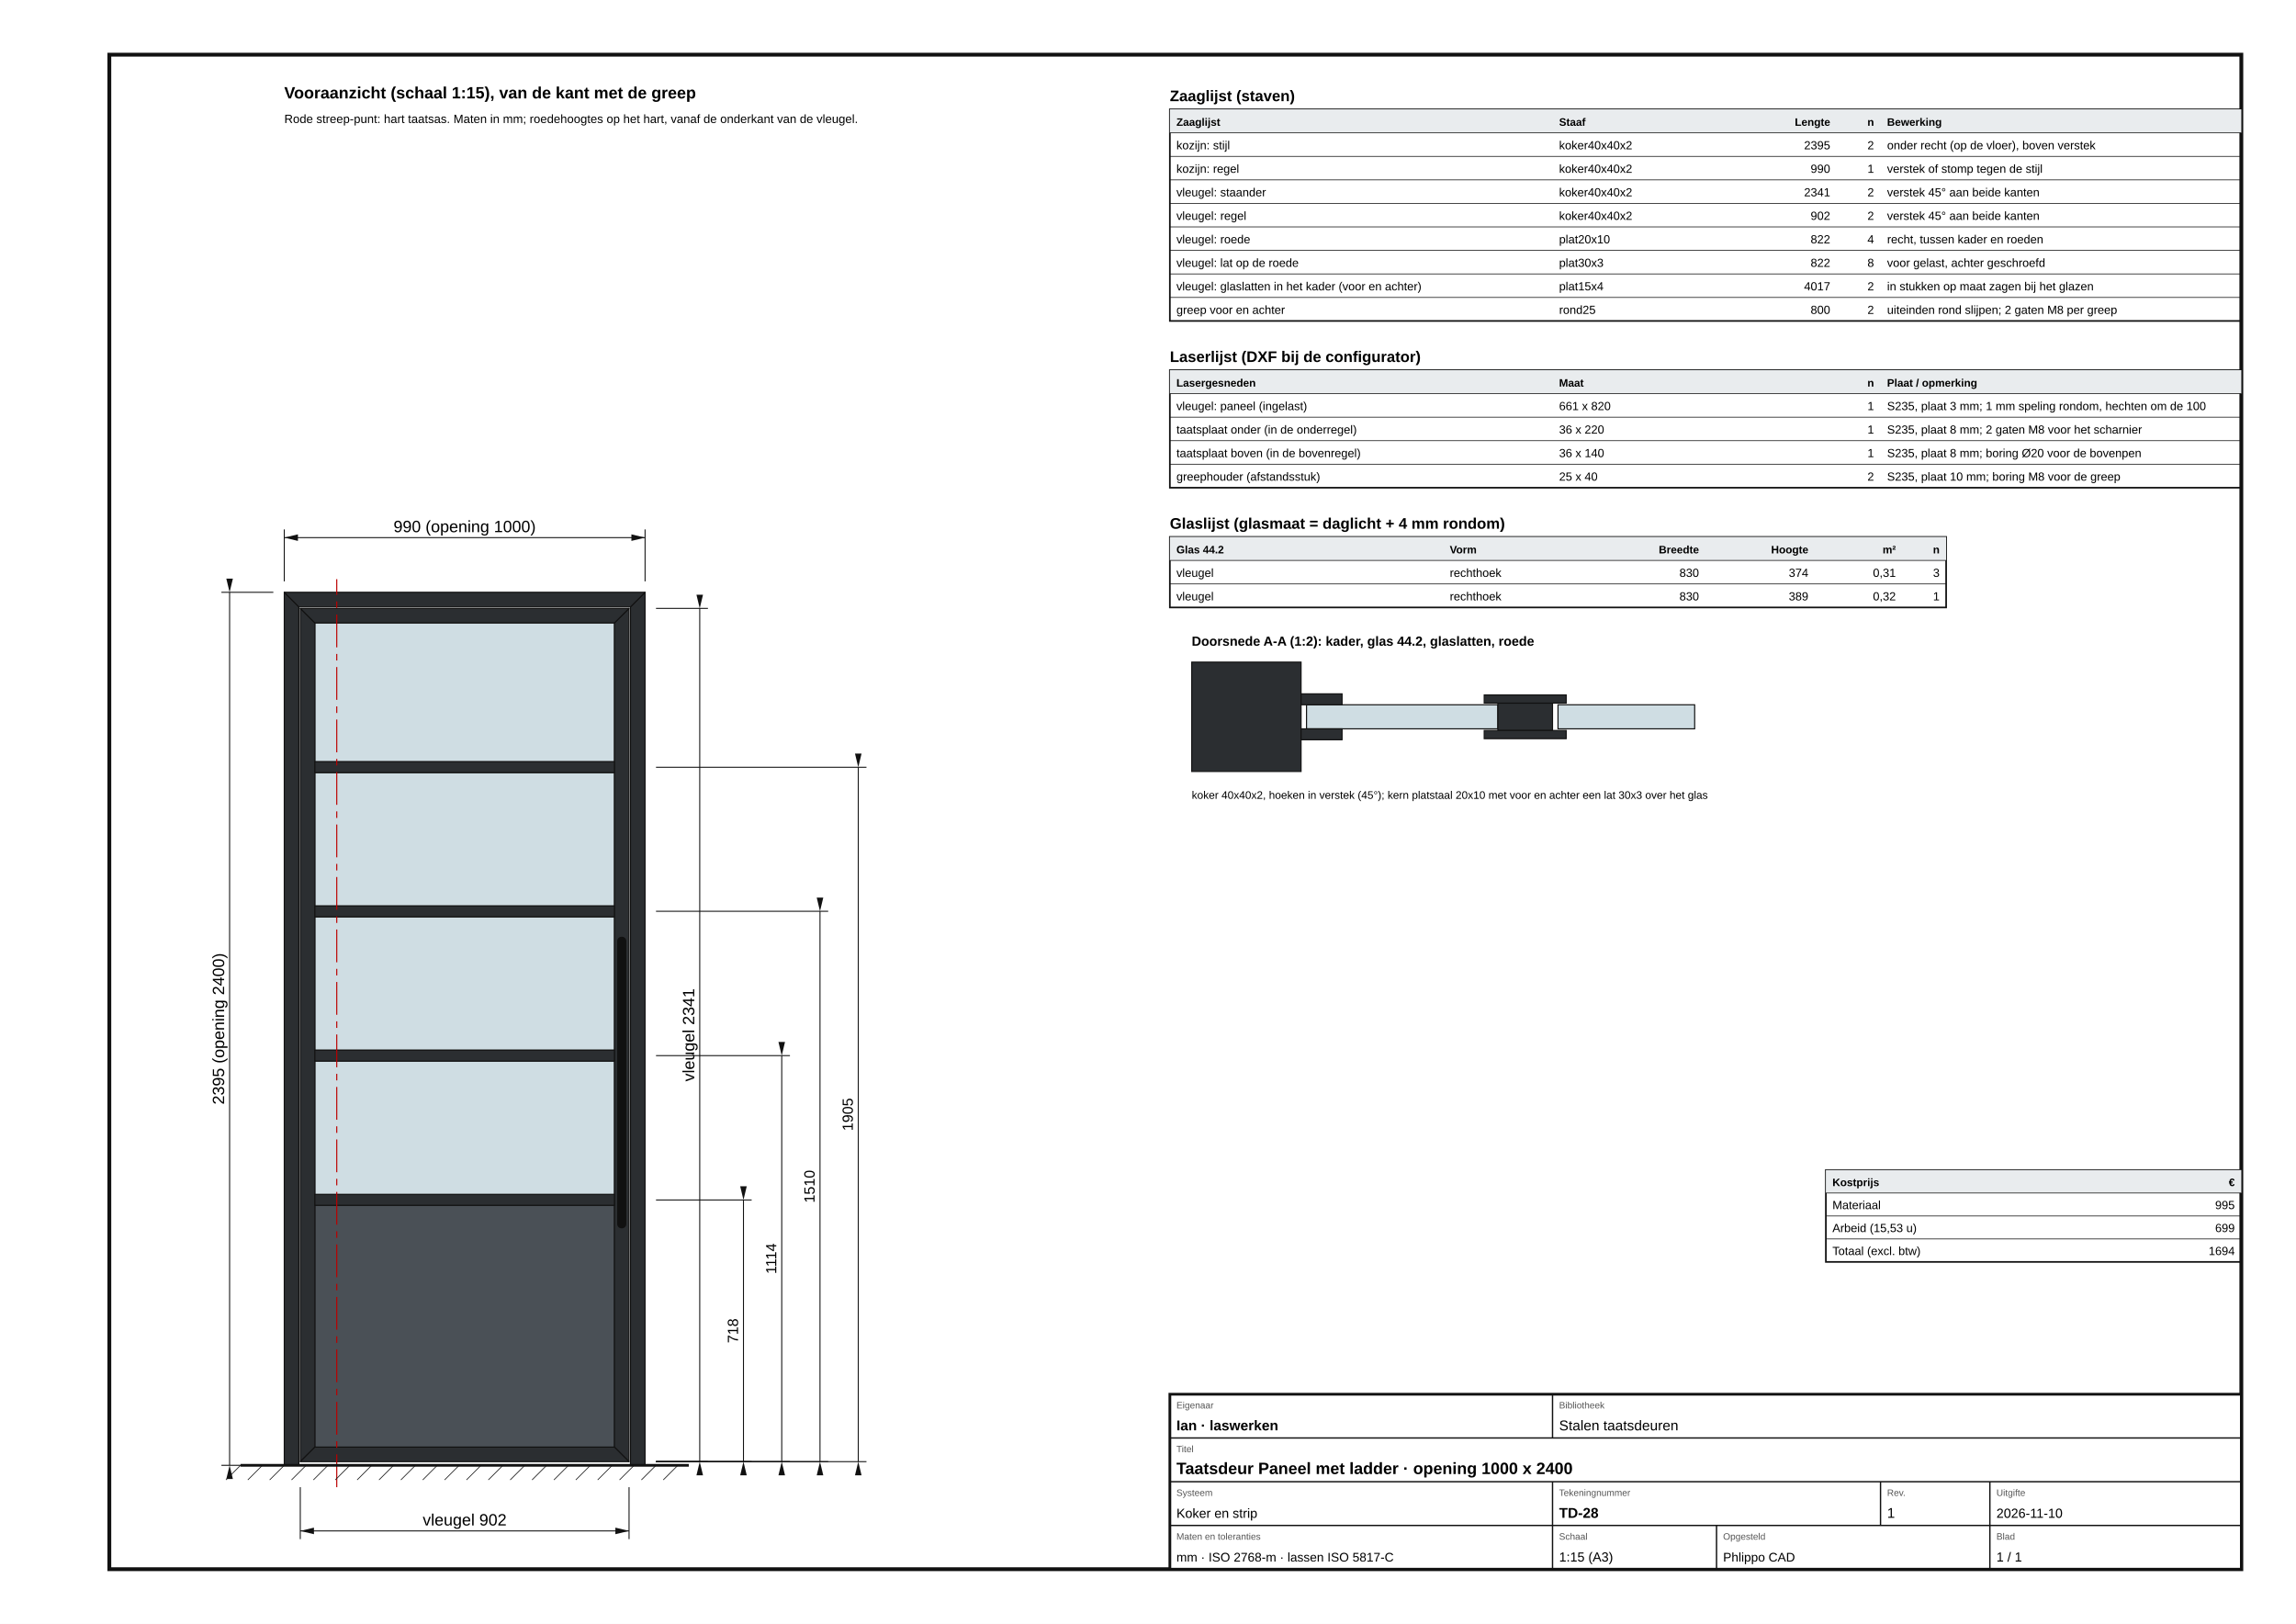
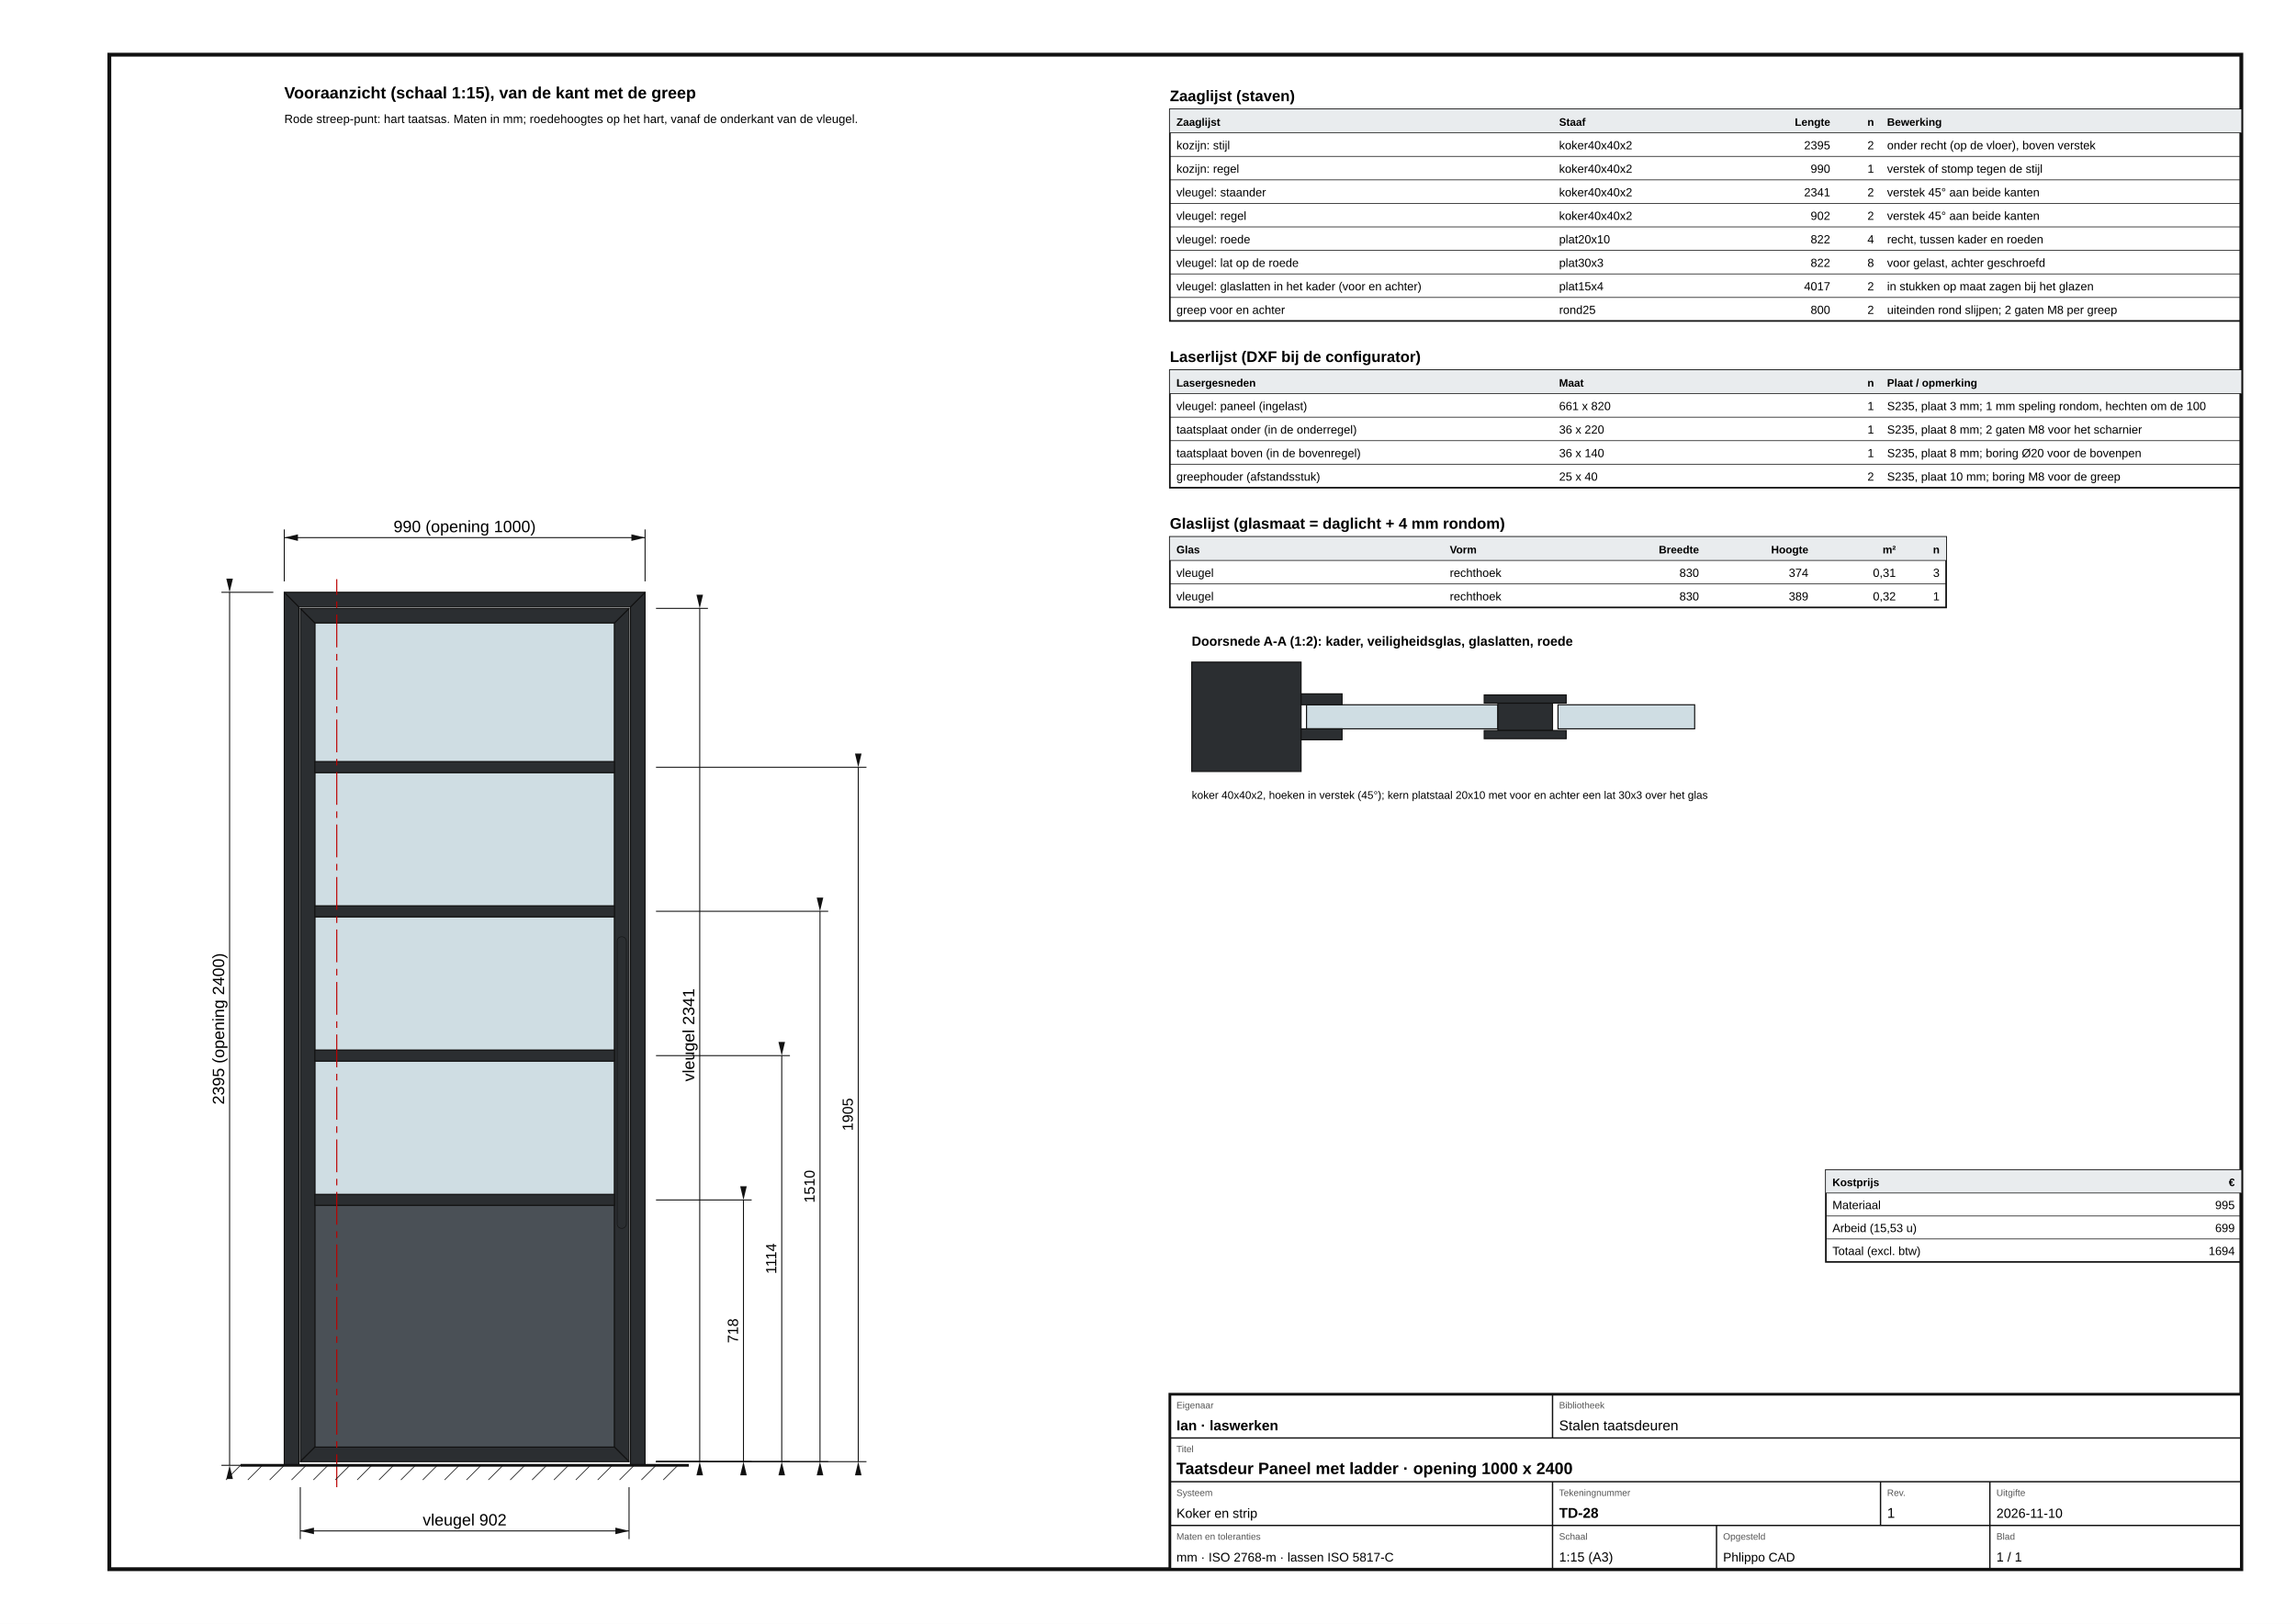
<svg xmlns="http://www.w3.org/2000/svg" viewBox="0 0 420 297" width="420mm" height="297mm" font-family="Arial, Helvetica, sans-serif">
  <rect width="420" height="297" fill="#fff" />
  <rect x="20" y="10" width="390" height="277" fill="none" stroke="#111" stroke-width="0.7" />
  <polygon points="57.6,218.45 112.4,218.45 112.4,194.07 57.6,194.07" fill="#cfdde3" stroke="#111" stroke-width="0.15" stroke-linejoin="round" />
  <polygon points="57.6,192.07 112.4,192.07 112.4,167.69 57.6,167.69" fill="#cfdde3" stroke="#111" stroke-width="0.15" stroke-linejoin="round" />
  <polygon points="57.6,165.69 112.4,165.69 112.4,141.31 57.6,141.31" fill="#cfdde3" stroke="#111" stroke-width="0.15" stroke-linejoin="round" />
  <polygon points="57.6,139.31 112.4,139.31 112.4,113.93 57.6,113.93" fill="#cfdde3" stroke="#111" stroke-width="0.15" stroke-linejoin="round" />
  <polygon points="57.6,264.67 112.4,264.67 112.4,220.45 57.6,220.45" fill="#4a5056" stroke="#111" stroke-width="0.15" stroke-linejoin="round" />
  <polygon points="52,268 52,108.33 54.67,111 54.67,268" fill="#2b2e31" stroke="#111" stroke-width="0.2" stroke-linejoin="round" />
  <polygon points="115.33,268 115.33,111 118,108.33 118,268" fill="#2b2e31" stroke="#111" stroke-width="0.2" stroke-linejoin="round" />
  <polygon points="52,108.33 118,108.33 115.33,111 54.67,111" fill="#2b2e31" stroke="#111" stroke-width="0.2" stroke-linejoin="round" />
  <polygon points="54.93,267.33 54.93,111.27 57.6,113.93 57.6,264.67" fill="#2b2e31" stroke="#111" stroke-width="0.2" stroke-linejoin="round" />
  <polygon points="112.4,264.67 112.4,113.93 115.07,111.27 115.07,267.33" fill="#2b2e31" stroke="#111" stroke-width="0.2" stroke-linejoin="round" />
  <polygon points="57.6,264.67 112.4,264.67 115.07,267.33 54.93,267.33" fill="#2b2e31" stroke="#111" stroke-width="0.2" stroke-linejoin="round" />
  <polygon points="54.93,111.27 115.07,111.27 112.4,113.93 57.6,113.93" fill="#2b2e31" stroke="#111" stroke-width="0.2" stroke-linejoin="round" />
  <polygon points="57.6,218.45 112.4,218.45 112.4,220.45 57.6,220.45" fill="#2b2e31" stroke="#111" stroke-width="0.2" stroke-linejoin="round" />
  <polygon points="57.6,192.07 112.4,192.07 112.4,194.07 57.6,194.07" fill="#2b2e31" stroke="#111" stroke-width="0.2" stroke-linejoin="round" />
  <polygon points="57.6,165.69 112.4,165.69 112.4,167.69 57.6,167.69" fill="#2b2e31" stroke="#111" stroke-width="0.2" stroke-linejoin="round" />
  <polygon points="57.6,139.31 112.4,139.31 112.4,141.31 57.6,141.31" fill="#2b2e31" stroke="#111" stroke-width="0.2" stroke-linejoin="round" />
  <line x1="61.6" y1="272" x2="61.6" y2="105.93" stroke="#b00" stroke-width="0.2" stroke-dasharray="6 1.2 1.2 1.2" />
-   <rect x="112.9" y="171.33" width="1.67" height="53.33" rx="0.8" fill="#111" stroke="none" />
+   <rect x="112.9" y="171.33" width="1.67" height="53.33" rx="0.8" fill="#2b2e31" stroke="#111" stroke-width="0.1" />
  <line x1="44" y1="268" x2="126" y2="268" stroke="#111" stroke-width="0.5" />
  <line x1="44" y1="268" x2="41.33" y2="270.67" stroke="#111" stroke-width="0.13" />
  <line x1="48" y1="268" x2="45.33" y2="270.67" stroke="#111" stroke-width="0.13" />
  <line x1="52" y1="268" x2="49.33" y2="270.67" stroke="#111" stroke-width="0.13" />
  <line x1="56" y1="268" x2="53.33" y2="270.67" stroke="#111" stroke-width="0.13" />
  <line x1="60" y1="268" x2="57.33" y2="270.67" stroke="#111" stroke-width="0.13" />
  <line x1="64" y1="268" x2="61.33" y2="270.67" stroke="#111" stroke-width="0.13" />
  <line x1="68" y1="268" x2="65.33" y2="270.67" stroke="#111" stroke-width="0.13" />
  <line x1="72" y1="268" x2="69.33" y2="270.67" stroke="#111" stroke-width="0.13" />
  <line x1="76" y1="268" x2="73.33" y2="270.67" stroke="#111" stroke-width="0.13" />
  <line x1="80" y1="268" x2="77.33" y2="270.67" stroke="#111" stroke-width="0.13" />
  <line x1="84" y1="268" x2="81.33" y2="270.67" stroke="#111" stroke-width="0.13" />
  <line x1="88" y1="268" x2="85.33" y2="270.67" stroke="#111" stroke-width="0.13" />
  <line x1="92" y1="268" x2="89.33" y2="270.67" stroke="#111" stroke-width="0.13" />
  <line x1="96" y1="268" x2="93.33" y2="270.67" stroke="#111" stroke-width="0.13" />
  <line x1="100" y1="268" x2="97.33" y2="270.67" stroke="#111" stroke-width="0.13" />
  <line x1="104" y1="268" x2="101.33" y2="270.67" stroke="#111" stroke-width="0.13" />
  <line x1="108" y1="268" x2="105.33" y2="270.67" stroke="#111" stroke-width="0.13" />
  <line x1="112" y1="268" x2="109.33" y2="270.67" stroke="#111" stroke-width="0.13" />
  <line x1="116" y1="268" x2="113.33" y2="270.67" stroke="#111" stroke-width="0.13" />
  <line x1="120" y1="268" x2="117.33" y2="270.67" stroke="#111" stroke-width="0.13" />
  <line x1="124" y1="268" x2="121.33" y2="270.67" stroke="#111" stroke-width="0.13" />
  <line x1="52" y1="106.33" x2="52" y2="96.83" stroke="#111" stroke-width="0.18" />
  <line x1="118" y1="106.33" x2="118" y2="96.83" stroke="#111" stroke-width="0.18" />
  <line x1="52" y1="98.33" x2="118" y2="98.33" stroke="#111" stroke-width="0.18" />
  <polygon points="52,98.33 54.5,98.93 54.5,97.73" fill="#111" />
  <polygon points="118,98.33 115.5,97.73 115.5,98.93" fill="#111" />
  <text x="85" y="97.33" font-size="3" text-anchor="middle">990 (opening 1000)</text>
  <line x1="50" y1="268" x2="40.5" y2="268" stroke="#111" stroke-width="0.18" />
  <line x1="50" y1="108.33" x2="40.5" y2="108.33" stroke="#111" stroke-width="0.18" />
  <line x1="42" y1="268" x2="42" y2="108.33" stroke="#111" stroke-width="0.18" />
  <polygon points="42,268 41.4,270.5 42.6,270.5" fill="#111" />
  <polygon points="42,108.33 42.6,105.83 41.4,105.83" fill="#111" />
  <text x="41" y="188.17" font-size="3" text-anchor="middle" transform="rotate(-90 41 188.17)">2395 (opening 2400)</text>
  <line x1="54.93" y1="272" x2="54.93" y2="281.5" stroke="#111" stroke-width="0.18" />
  <line x1="115.07" y1="272" x2="115.07" y2="281.5" stroke="#111" stroke-width="0.18" />
  <line x1="54.93" y1="280" x2="115.07" y2="280" stroke="#111" stroke-width="0.18" />
  <polygon points="54.93,280 57.43,280.6 57.43,279.4" fill="#111" />
  <polygon points="115.07,280 112.57,279.4 112.57,280.6" fill="#111" />
  <text x="85" y="279" font-size="3" text-anchor="middle">vleugel 902</text>
  <line x1="120" y1="267.33" x2="129.5" y2="267.33" stroke="#111" stroke-width="0.18" />
  <line x1="120" y1="111.27" x2="129.5" y2="111.27" stroke="#111" stroke-width="0.18" />
  <line x1="128" y1="267.33" x2="128" y2="111.27" stroke="#111" stroke-width="0.18" />
  <polygon points="128,267.33 127.4,269.83 128.6,269.83" fill="#111" />
  <polygon points="128,111.27 128.6,108.77 127.4,108.77" fill="#111" />
  <text x="127" y="189.3" font-size="3" text-anchor="middle" transform="rotate(-90 127 189.3)">vleugel 2341</text>
  <line x1="120" y1="267.33" x2="137.5" y2="267.33" stroke="#111" stroke-width="0.18" />
  <line x1="120" y1="219.47" x2="137.5" y2="219.47" stroke="#111" stroke-width="0.18" />
  <line x1="136" y1="267.33" x2="136" y2="219.47" stroke="#111" stroke-width="0.18" />
  <polygon points="136,267.33 135.4,269.83 136.6,269.83" fill="#111" />
  <polygon points="136,219.47 136.6,216.97 135.4,216.97" fill="#111" />
  <text x="135" y="243.4" font-size="2.7" text-anchor="middle" transform="rotate(-90 135 243.4)">718</text>
  <line x1="120" y1="267.33" x2="144.5" y2="267.33" stroke="#111" stroke-width="0.18" />
  <line x1="120" y1="193.07" x2="144.5" y2="193.07" stroke="#111" stroke-width="0.18" />
  <line x1="143" y1="267.33" x2="143" y2="193.07" stroke="#111" stroke-width="0.18" />
  <polygon points="143,267.33 142.4,269.83 143.6,269.83" fill="#111" />
  <polygon points="143,193.07 143.6,190.57 142.4,190.57" fill="#111" />
  <text x="142" y="230.2" font-size="2.7" text-anchor="middle" transform="rotate(-90 142 230.2)">1114</text>
  <line x1="120" y1="267.33" x2="151.5" y2="267.33" stroke="#111" stroke-width="0.18" />
  <line x1="120" y1="166.67" x2="151.5" y2="166.67" stroke="#111" stroke-width="0.18" />
  <line x1="150" y1="267.33" x2="150" y2="166.67" stroke="#111" stroke-width="0.18" />
  <polygon points="150,267.33 149.4,269.83 150.6,269.83" fill="#111" />
  <polygon points="150,166.67 150.6,164.17 149.4,164.17" fill="#111" />
  <text x="149" y="217" font-size="2.7" text-anchor="middle" transform="rotate(-90 149 217)">1510</text>
  <line x1="120" y1="267.33" x2="158.5" y2="267.33" stroke="#111" stroke-width="0.18" />
  <line x1="120" y1="140.33" x2="158.5" y2="140.33" stroke="#111" stroke-width="0.18" />
  <line x1="157" y1="267.33" x2="157" y2="140.33" stroke="#111" stroke-width="0.18" />
  <polygon points="157,267.33 156.4,269.83 157.6,269.83" fill="#111" />
  <polygon points="157,140.33 157.6,137.83 156.4,137.83" fill="#111" />
  <text x="156" y="203.83" font-size="2.7" text-anchor="middle" transform="rotate(-90 156 203.83)">1905</text>
  <text x="52" y="18" font-size="3" font-weight="700">Vooraanzicht (schaal 1:15), van de kant met de greep</text>
  <text x="52" y="22.5" font-size="2.2">Rode streep-punt: hart taatsas. Maten in mm; roedehoogtes op het hart, vanaf de onderkant van de vleugel.</text>
  <text x="214" y="18.5" font-size="2.8" font-weight="700">Zaaglijst (staven)</text>
  <rect x="214" y="20" width="196" height="38.7" fill="none" stroke="#111" stroke-width="0.3" />
  <rect x="214" y="20" width="196" height="4.3" fill="#e9ecee" stroke="none" />
  <text x="215.2" y="23.01" font-size="1.978" font-weight="700">Zaaglijst</text>
  <text x="285.2" y="23.01" font-size="1.978" font-weight="700">Staaf</text>
  <text x="334.8" y="23.01" font-size="1.978" text-anchor="end" font-weight="700">Lengte</text>
  <text x="342.8" y="23.01" font-size="1.978" text-anchor="end" font-weight="700">n</text>
  <text x="345.2" y="23.01" font-size="1.978" font-weight="700">Bewerking</text>
  <line x1="214" y1="24.3" x2="410" y2="24.3" stroke="#111" stroke-width="0.13" />
  <text x="215.2" y="27.31" font-size="2.15">kozijn: stijl</text>
  <text x="285.2" y="27.31" font-size="2.15">koker40x40x2</text>
  <text x="334.8" y="27.31" font-size="2.15" text-anchor="end">2395</text>
  <text x="342.8" y="27.31" font-size="2.15" text-anchor="end">2</text>
  <text x="345.2" y="27.31" font-size="2.15">onder recht (op de vloer), boven verstek</text>
  <line x1="214" y1="28.6" x2="410" y2="28.6" stroke="#111" stroke-width="0.13" />
  <text x="215.2" y="31.61" font-size="2.15">kozijn: regel</text>
  <text x="285.2" y="31.61" font-size="2.15">koker40x40x2</text>
  <text x="334.8" y="31.61" font-size="2.15" text-anchor="end">990</text>
  <text x="342.8" y="31.61" font-size="2.15" text-anchor="end">1</text>
  <text x="345.2" y="31.61" font-size="2.15">verstek of stomp tegen de stijl</text>
  <line x1="214" y1="32.9" x2="410" y2="32.9" stroke="#111" stroke-width="0.13" />
  <text x="215.2" y="35.91" font-size="2.15">vleugel: staander</text>
  <text x="285.2" y="35.91" font-size="2.15">koker40x40x2</text>
  <text x="334.8" y="35.91" font-size="2.15" text-anchor="end">2341</text>
  <text x="342.8" y="35.91" font-size="2.15" text-anchor="end">2</text>
  <text x="345.2" y="35.91" font-size="2.15">verstek 45° aan beide kanten</text>
  <line x1="214" y1="37.2" x2="410" y2="37.2" stroke="#111" stroke-width="0.13" />
  <text x="215.2" y="40.21" font-size="2.15">vleugel: regel</text>
  <text x="285.2" y="40.21" font-size="2.15">koker40x40x2</text>
  <text x="334.8" y="40.21" font-size="2.15" text-anchor="end">902</text>
  <text x="342.8" y="40.21" font-size="2.15" text-anchor="end">2</text>
  <text x="345.2" y="40.21" font-size="2.15">verstek 45° aan beide kanten</text>
  <line x1="214" y1="41.5" x2="410" y2="41.5" stroke="#111" stroke-width="0.13" />
  <text x="215.2" y="44.51" font-size="2.15">vleugel: roede</text>
  <text x="285.2" y="44.51" font-size="2.15">plat20x10</text>
  <text x="334.8" y="44.51" font-size="2.15" text-anchor="end">822</text>
  <text x="342.8" y="44.51" font-size="2.15" text-anchor="end">4</text>
  <text x="345.2" y="44.51" font-size="2.15">recht, tussen kader en roeden</text>
  <line x1="214" y1="45.8" x2="410" y2="45.8" stroke="#111" stroke-width="0.13" />
  <text x="215.2" y="48.81" font-size="2.15">vleugel: lat op de roede</text>
  <text x="285.2" y="48.81" font-size="2.15">plat30x3</text>
  <text x="334.8" y="48.81" font-size="2.15" text-anchor="end">822</text>
  <text x="342.8" y="48.81" font-size="2.15" text-anchor="end">8</text>
  <text x="345.2" y="48.81" font-size="2.15">voor gelast, achter geschroefd</text>
  <line x1="214" y1="50.1" x2="410" y2="50.1" stroke="#111" stroke-width="0.13" />
  <text x="215.2" y="53.11" font-size="2.15">vleugel: glaslatten in het kader (voor en achter)</text>
  <text x="285.2" y="53.11" font-size="2.15">plat15x4</text>
  <text x="334.8" y="53.11" font-size="2.15" text-anchor="end">4017</text>
  <text x="342.8" y="53.11" font-size="2.15" text-anchor="end">2</text>
  <text x="345.2" y="53.11" font-size="2.15">in stukken op maat zagen bij het glazen</text>
  <line x1="214" y1="54.4" x2="410" y2="54.4" stroke="#111" stroke-width="0.13" />
  <text x="215.2" y="57.41" font-size="2.15">greep voor en achter</text>
  <text x="285.2" y="57.41" font-size="2.15">rond25</text>
  <text x="334.8" y="57.41" font-size="2.15" text-anchor="end">800</text>
  <text x="342.8" y="57.41" font-size="2.15" text-anchor="end">2</text>
  <text x="345.2" y="57.41" font-size="2.15">uiteinden rond slijpen; 2 gaten M8 per greep</text>
  <text x="214" y="66.2" font-size="2.8" font-weight="700">Laserlijst (DXF bij de configurator)</text>
  <rect x="214" y="67.7" width="196" height="21.5" fill="none" stroke="#111" stroke-width="0.3" />
  <rect x="214" y="67.7" width="196" height="4.3" fill="#e9ecee" stroke="none" />
  <text x="215.2" y="70.71" font-size="1.978" font-weight="700">Lasergesneden</text>
  <text x="285.2" y="70.71" font-size="1.978" font-weight="700">Maat</text>
  <text x="342.8" y="70.71" font-size="1.978" text-anchor="end" font-weight="700">n</text>
  <text x="345.2" y="70.71" font-size="1.978" font-weight="700">Plaat / opmerking</text>
  <line x1="214" y1="72" x2="410" y2="72" stroke="#111" stroke-width="0.13" />
  <text x="215.2" y="75.01" font-size="2.15">vleugel: paneel (ingelast)</text>
  <text x="285.2" y="75.01" font-size="2.15">661 x 820</text>
  <text x="342.8" y="75.01" font-size="2.15" text-anchor="end">1</text>
  <text x="345.2" y="75.01" font-size="2.15">S235, plaat 3 mm; 1 mm speling rondom, hechten om de 100</text>
  <line x1="214" y1="76.3" x2="410" y2="76.3" stroke="#111" stroke-width="0.13" />
  <text x="215.2" y="79.31" font-size="2.15">taatsplaat onder (in de onderregel)</text>
  <text x="285.2" y="79.31" font-size="2.15">36 x 220</text>
  <text x="342.8" y="79.31" font-size="2.15" text-anchor="end">1</text>
  <text x="345.2" y="79.31" font-size="2.15">S235, plaat 8 mm; 2 gaten M8 voor het scharnier</text>
  <line x1="214" y1="80.6" x2="410" y2="80.6" stroke="#111" stroke-width="0.13" />
  <text x="215.2" y="83.61" font-size="2.15">taatsplaat boven (in de bovenregel)</text>
  <text x="285.2" y="83.61" font-size="2.15">36 x 140</text>
  <text x="342.8" y="83.61" font-size="2.15" text-anchor="end">1</text>
  <text x="345.2" y="83.61" font-size="2.15">S235, plaat 8 mm; boring Ø20 voor de bovenpen</text>
  <line x1="214" y1="84.9" x2="410" y2="84.9" stroke="#111" stroke-width="0.13" />
  <text x="215.2" y="87.91" font-size="2.15">greephouder (afstandsstuk)</text>
  <text x="285.2" y="87.91" font-size="2.15">25 x 40</text>
  <text x="342.8" y="87.91" font-size="2.15" text-anchor="end">2</text>
  <text x="345.2" y="87.91" font-size="2.15">S235, plaat 10 mm; boring M8 voor de greep</text>
  <text x="214" y="96.7" font-size="2.8" font-weight="700">Glaslijst (glasmaat = daglicht + 4 mm rondom)</text>
  <rect x="214" y="98.2" width="142" height="12.9" fill="none" stroke="#111" stroke-width="0.3" />
  <rect x="214" y="98.2" width="142" height="4.3" fill="#e9ecee" stroke="none" />
-   <text x="215.2" y="101.21" font-size="1.978" font-weight="700">Glas 44.2</text>
+   <text x="215.2" y="101.21" font-size="1.978" font-weight="700">Glas</text>
  <text x="265.2" y="101.21" font-size="1.978" font-weight="700">Vorm</text>
  <text x="310.8" y="101.21" font-size="1.978" text-anchor="end" font-weight="700">Breedte</text>
  <text x="330.8" y="101.21" font-size="1.978" text-anchor="end" font-weight="700">Hoogte</text>
  <text x="346.8" y="101.21" font-size="1.978" text-anchor="end" font-weight="700">m²</text>
  <text x="354.8" y="101.21" font-size="1.978" text-anchor="end" font-weight="700">n</text>
  <line x1="214" y1="102.5" x2="356" y2="102.5" stroke="#111" stroke-width="0.13" />
  <text x="215.2" y="105.51" font-size="2.15">vleugel</text>
  <text x="265.2" y="105.51" font-size="2.15">rechthoek</text>
  <text x="310.8" y="105.51" font-size="2.15" text-anchor="end">830</text>
  <text x="330.8" y="105.51" font-size="2.15" text-anchor="end">374</text>
  <text x="346.8" y="105.51" font-size="2.15" text-anchor="end">0,31</text>
  <text x="354.8" y="105.51" font-size="2.15" text-anchor="end">3</text>
  <line x1="214" y1="106.8" x2="356" y2="106.8" stroke="#111" stroke-width="0.13" />
  <text x="215.2" y="109.81" font-size="2.15">vleugel</text>
  <text x="265.2" y="109.81" font-size="2.15">rechthoek</text>
  <text x="310.8" y="109.81" font-size="2.15" text-anchor="end">830</text>
  <text x="330.8" y="109.81" font-size="2.15" text-anchor="end">389</text>
  <text x="346.8" y="109.81" font-size="2.15" text-anchor="end">0,32</text>
  <text x="354.8" y="109.81" font-size="2.15" text-anchor="end">1</text>
  <rect x="218" y="121.1" width="20" height="20" fill="#2b2e31" stroke="#111" stroke-width="0.2" />
  <rect x="239" y="128.9" width="35" height="4.4" fill="#cfdde3" stroke="#111" stroke-width="0.2" />
  <rect x="238" y="126.9" width="7.5" height="2" fill="#2b2e31" stroke="#111" stroke-width="0.2" />
  <rect x="238" y="133.3" width="7.5" height="2" fill="#2b2e31" stroke="#111" stroke-width="0.2" />
  <rect x="274" y="128.6" width="10" height="5" fill="#2b2e31" stroke="#111" stroke-width="0.2" />
  <rect x="271.5" y="127.1" width="15" height="1.5" fill="#2b2e31" stroke="#111" stroke-width="0.2" />
  <rect x="271.5" y="133.6" width="15" height="1.5" fill="#2b2e31" stroke="#111" stroke-width="0.2" />
  <rect x="285" y="128.9" width="25" height="4.4" fill="#cfdde3" stroke="#111" stroke-width="0.2" />
-   <text x="218" y="118.1" font-size="2.4" font-weight="700">Doorsnede A-A (1:2): kader, glas 44.2, glaslatten, roede</text>
+   <text x="218" y="118.1" font-size="2.4" font-weight="700">Doorsnede A-A (1:2): kader, veiligheidsglas, glaslatten, roede</text>
  <text x="218" y="146.1" font-size="2">koker 40x40x2, hoeken in verstek (45°); kern platstaal 20x10 met voor en achter een lat 30x3 over het glas</text>
  <rect x="334" y="214" width="76" height="16.8" fill="none" stroke="#111" stroke-width="0.3" />
  <rect x="334" y="214" width="76" height="4.2" fill="#e9ecee" stroke="none" />
  <text x="335.2" y="216.94" font-size="1.978" font-weight="700">Kostprijs</text>
  <text x="408.8" y="216.94" font-size="1.978" text-anchor="end" font-weight="700">€</text>
  <line x1="334" y1="218.2" x2="410" y2="218.2" stroke="#111" stroke-width="0.13" />
  <text x="335.2" y="221.14" font-size="2.15">Materiaal</text>
  <text x="408.8" y="221.14" font-size="2.15" text-anchor="end">995</text>
  <line x1="334" y1="222.4" x2="410" y2="222.4" stroke="#111" stroke-width="0.13" />
  <text x="335.2" y="225.34" font-size="2.15">Arbeid (15,53 u)</text>
  <text x="408.8" y="225.34" font-size="2.15" text-anchor="end">699</text>
  <line x1="334" y1="226.6" x2="410" y2="226.6" stroke="#111" stroke-width="0.13" />
  <text x="335.2" y="229.54" font-size="2.15">Totaal (excl. btw)</text>
  <text x="408.8" y="229.54" font-size="2.15" text-anchor="end">1694</text>
  <rect x="214" y="255" width="196" height="32" fill="#fff" stroke="#111" stroke-width="0.5" />
  <line x1="214" y1="263" x2="410" y2="263" stroke="#111" stroke-width="0.25" />
  <line x1="214" y1="271" x2="410" y2="271" stroke="#111" stroke-width="0.25" />
  <line x1="214" y1="279" x2="410" y2="279" stroke="#111" stroke-width="0.25" />
  <text x="215.2" y="257.6" font-size="1.7" fill="#555">Eigenaar</text>
  <text x="215.2" y="261.6" font-size="2.6" font-weight="700">Ian · laswerken</text>
  <line x1="284" y1="255" x2="284" y2="263" stroke="#111" stroke-width="0.25" />
  <text x="285.2" y="257.6" font-size="1.7" fill="#555">Bibliotheek</text>
  <text x="285.2" y="261.6" font-size="2.6">Stalen taatsdeuren</text>
  <text x="215.2" y="265.6" font-size="1.7" fill="#555">Titel</text>
  <text x="215.2" y="269.6" font-size="3" font-weight="700">Taatsdeur Paneel met ladder · opening 1000 x 2400</text>
  <text x="215.2" y="273.6" font-size="1.7" fill="#555">Systeem</text>
  <text x="215.2" y="277.6" font-size="2.4">Koker en strip</text>
  <line x1="284" y1="271" x2="284" y2="279" stroke="#111" stroke-width="0.25" />
  <text x="285.2" y="273.6" font-size="1.7" fill="#555">Tekeningnummer</text>
  <text x="285.2" y="277.6" font-size="2.6" font-weight="700">TD-28</text>
  <line x1="344" y1="271" x2="344" y2="279" stroke="#111" stroke-width="0.25" />
  <text x="345.2" y="273.6" font-size="1.7" fill="#555">Rev.</text>
  <text x="345.2" y="277.6" font-size="2.6">1</text>
  <line x1="364" y1="271" x2="364" y2="279" stroke="#111" stroke-width="0.25" />
  <text x="365.2" y="273.6" font-size="1.7" fill="#555">Uitgifte</text>
  <text x="365.2" y="277.6" font-size="2.4">2026-11-10</text>
  <text x="215.2" y="281.6" font-size="1.7" fill="#555">Maten en toleranties</text>
  <text x="215.2" y="285.6" font-size="2.3">mm · ISO 2768-m · lassen ISO 5817-C</text>
  <line x1="284" y1="279" x2="284" y2="287" stroke="#111" stroke-width="0.25" />
  <text x="285.2" y="281.6" font-size="1.7" fill="#555">Schaal</text>
  <text x="285.2" y="285.6" font-size="2.4">1:15 (A3)</text>
  <line x1="314" y1="279" x2="314" y2="287" stroke="#111" stroke-width="0.25" />
  <text x="315.2" y="281.6" font-size="1.7" fill="#555">Opgesteld</text>
  <text x="315.2" y="285.6" font-size="2.3">Phlippo CAD</text>
  <line x1="364" y1="279" x2="364" y2="287" stroke="#111" stroke-width="0.25" />
  <text x="365.2" y="281.6" font-size="1.7" fill="#555">Blad</text>
  <text x="365.2" y="285.6" font-size="2.4">1 / 1</text>
</svg>
